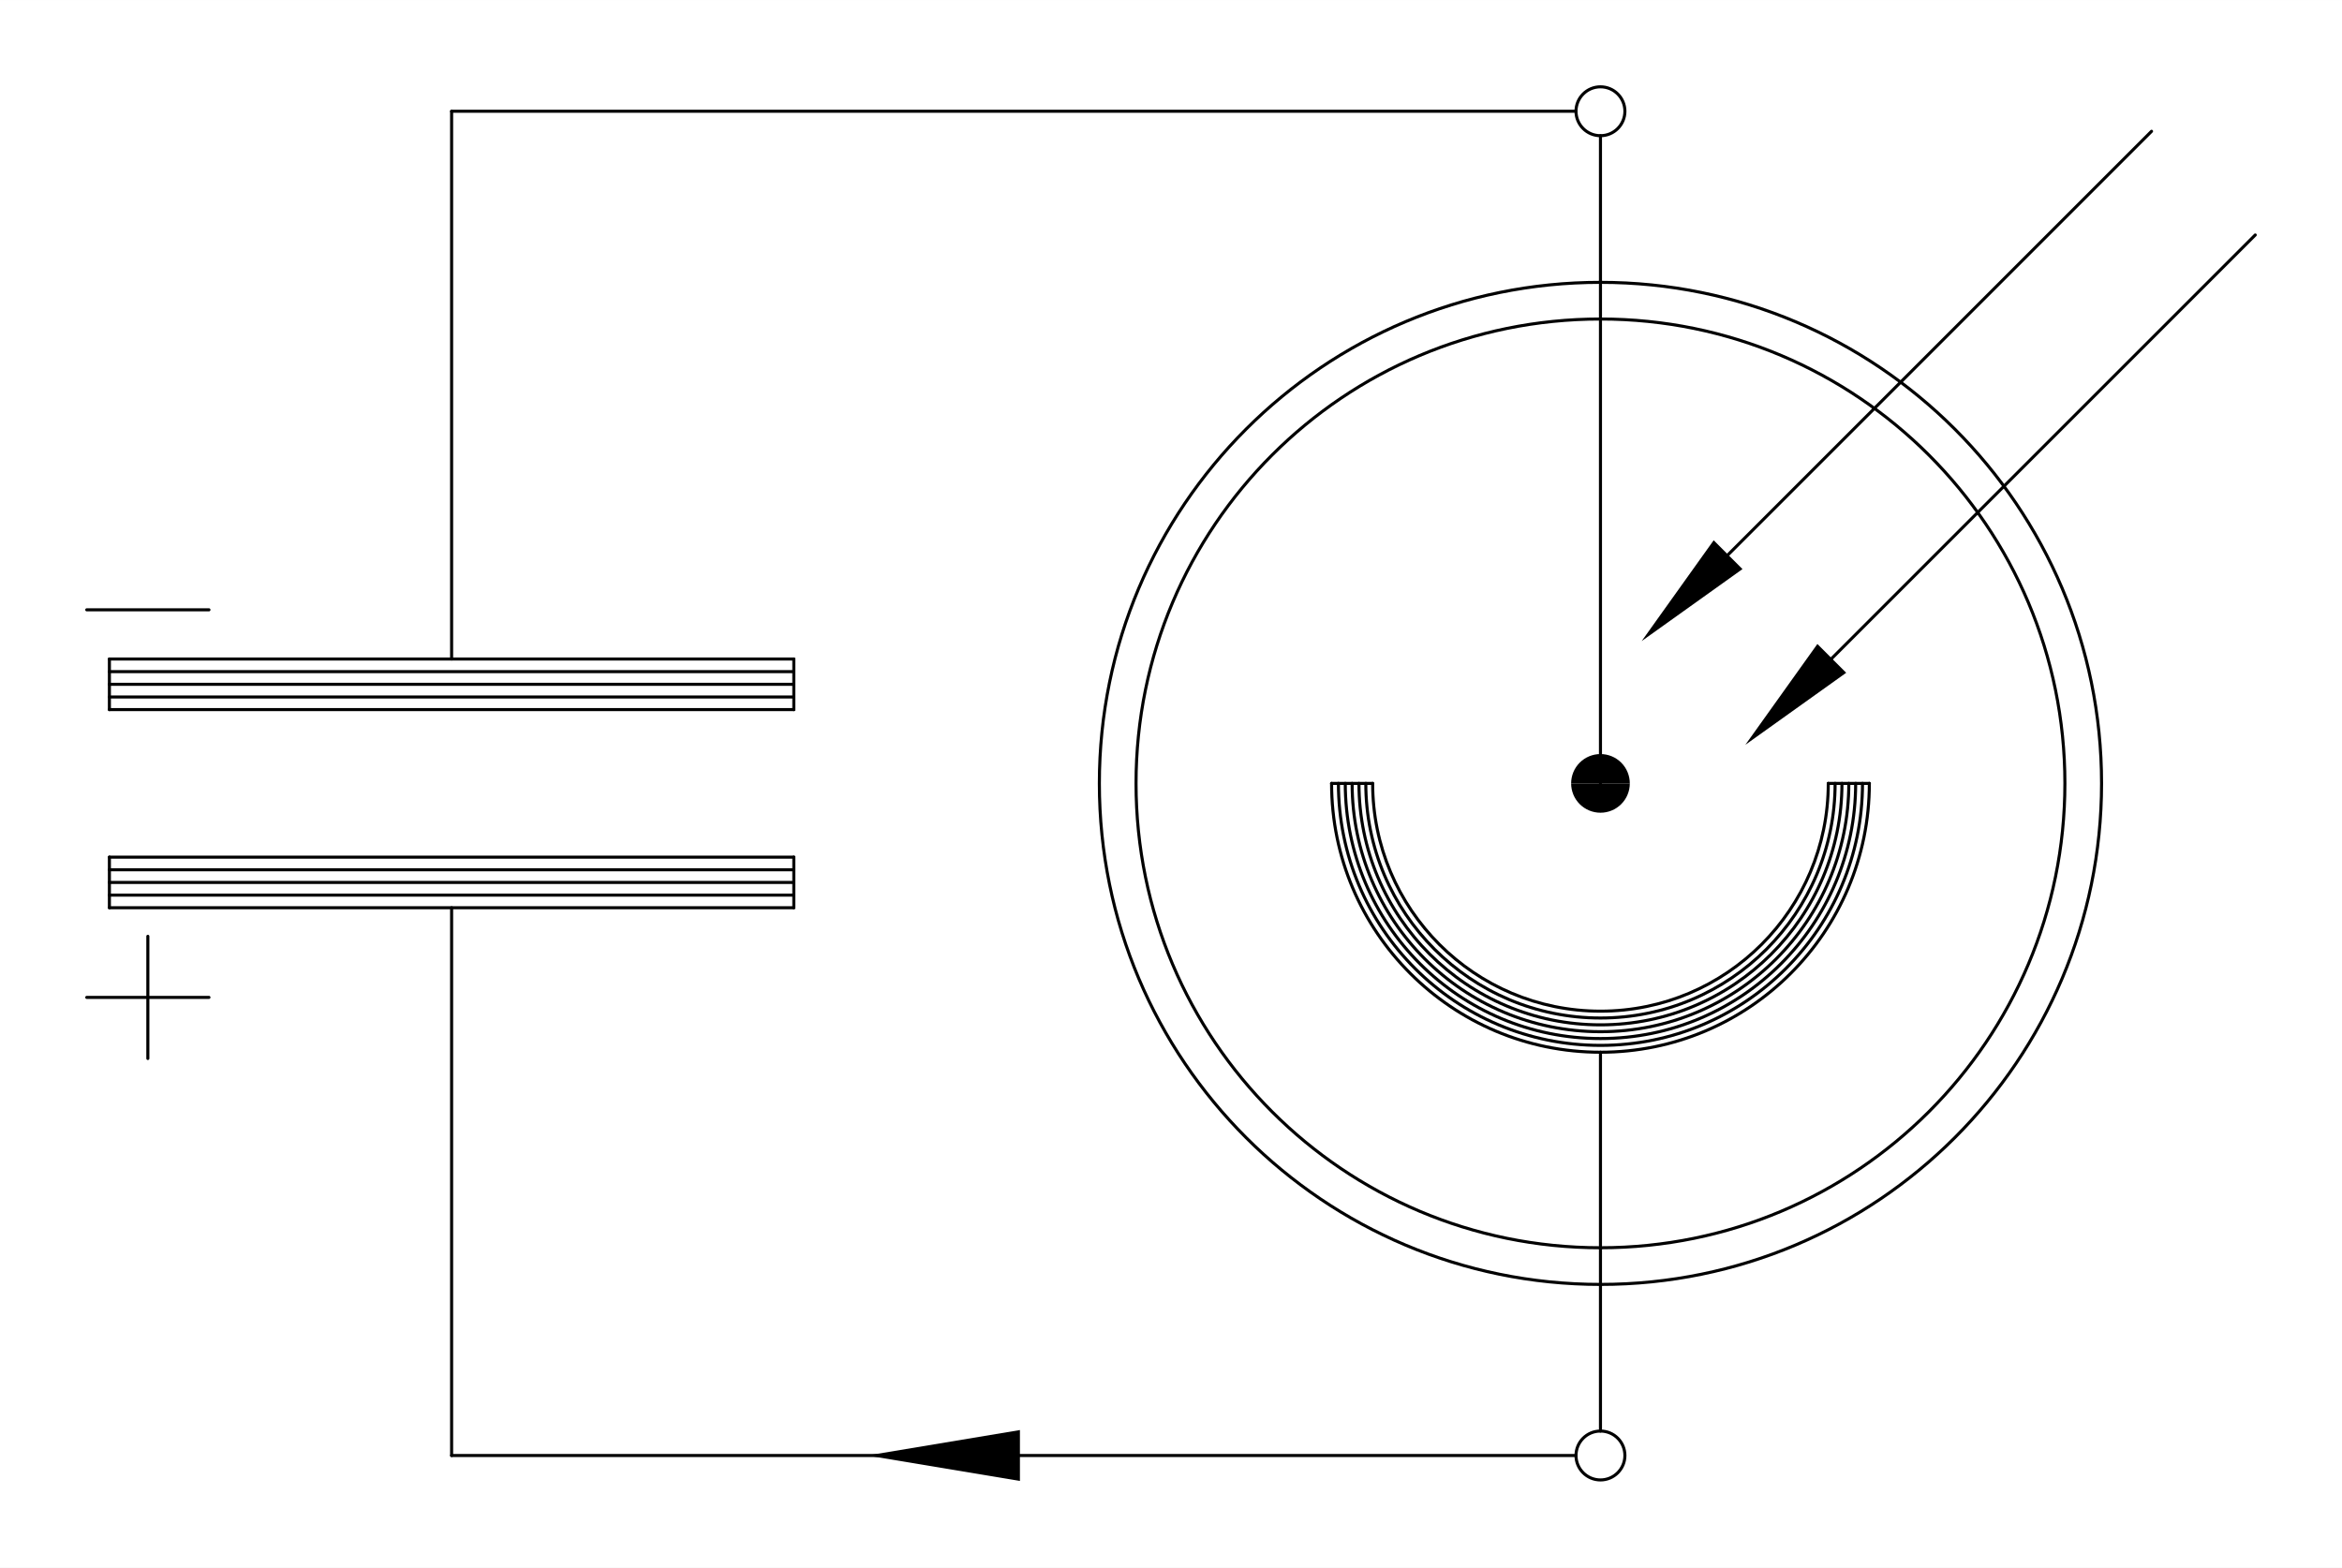
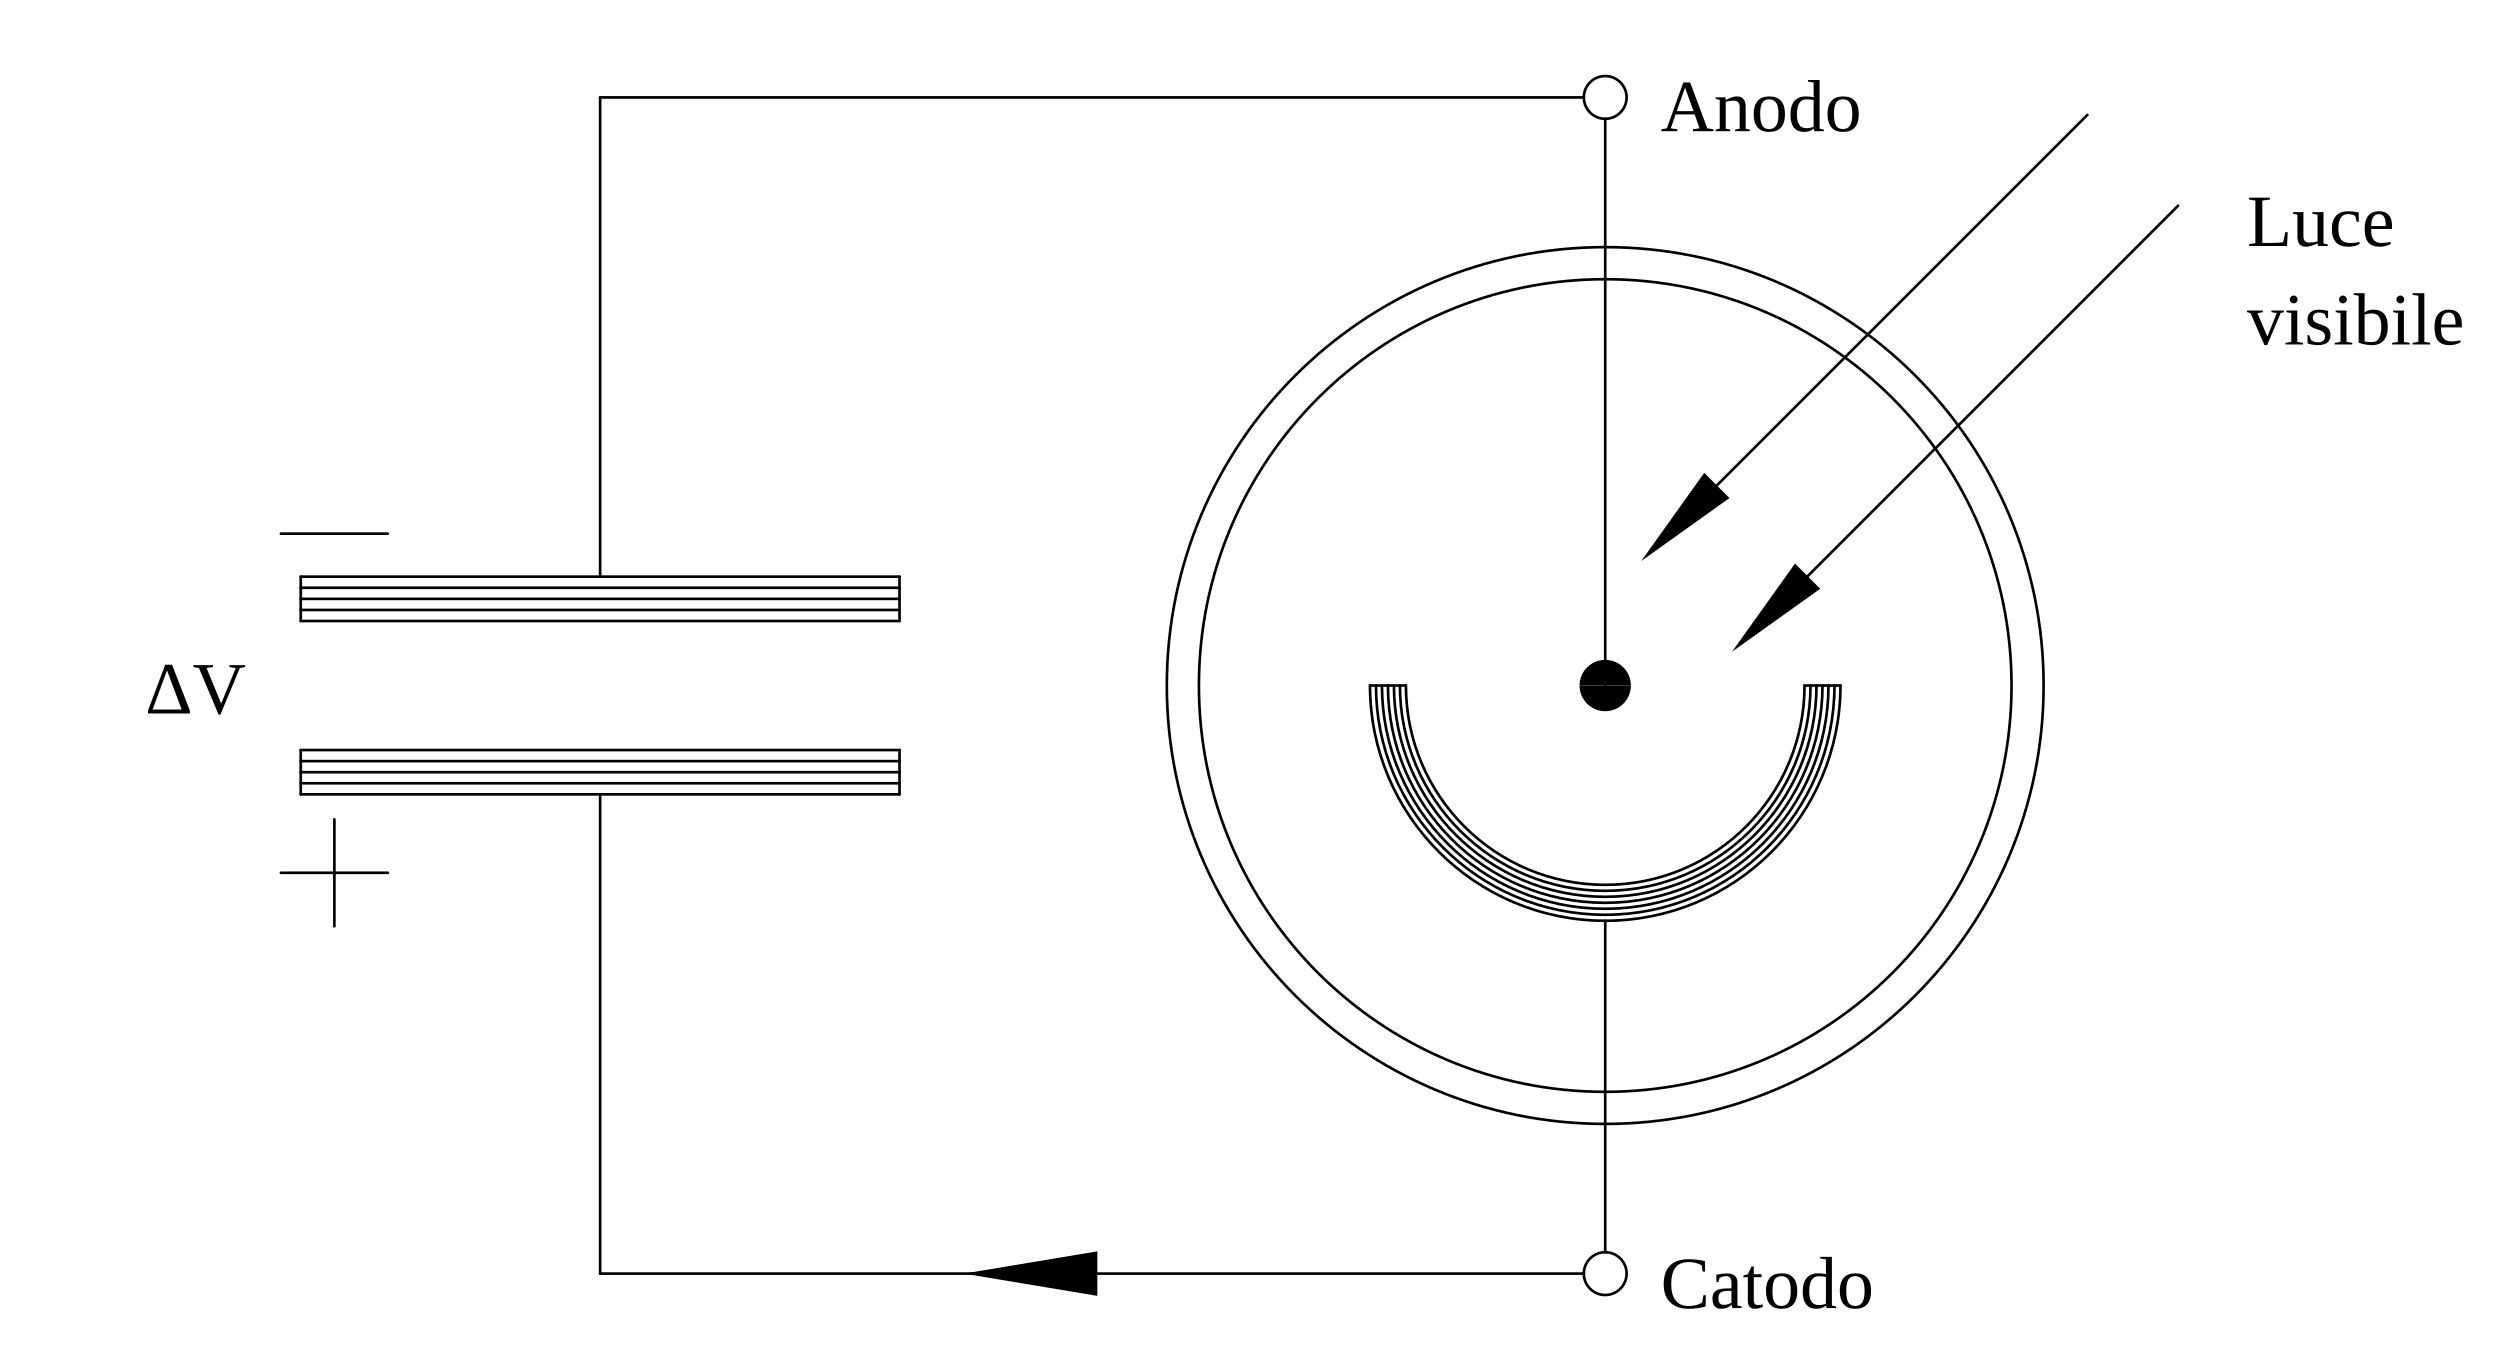
- <svg xmlns="http://www.w3.org/2000/svg" width="200.0mm" height="133.9mm" viewBox="23010 258021 249833 167245">
+ <svg xmlns="http://www.w3.org/2000/svg" width="244.0mm" height="133.9mm" viewBox="-1990 258021 304833 167245">
  <defs>
    <style>.C1 {stroke: #000000; stroke-width: 326; stroke-opacity: 1.000; fill: none; fill-opacity: 1.000;}</style>
    <style>.C2 {stroke: none; stroke-width: none; stroke-opacity: 1.000; fill: #000000; fill-opacity: 1.000;}</style>
  </defs>
-   <rect fill="#ffffff" x="23010" y="258021" width="249833" height="167245" fill-opacity="1.0" />
+   <rect fill="#ffffff" x="-1990" y="258021" width="304833" height="167245" fill-opacity="1.0" />
  <g stroke-linecap="round" stroke-linejoin="round">
    <path d="M 208890 318727 l -3073 -3073 -7683 10756 Z" class="C2" />
    <path d="M 169438 341590 c 0 13422 10880 24302 24302 24302 c 13422 0 24302 -10880 24302 -24302" class="C1" />
    <path d="M 168707 341590 c 0 13825 11207 25032 25032 25032 c 13825 0 25032 -11207 25032 -25032" class="C1" />
    <path d="M 167977 341590 c 0 14228 11534 25762 25762 25762 c 14228 0 25762 -11534 25762 -25762" class="C1" />
    <path d="M 167247 341590 c 0 14631 11861 26493 26493 26493 c 14631 0 26493 -11861 26493 -26493" class="C1" />
    <path d="M 166517 341590 c 0 15035 12188 27223 27223 27223 c 15035 0 27223 -12188 27223 -27223" class="C1" />
    <path d="M 165787 341590 c 0 15438 12515 27953 27953 27953 c 15438 0 27953 -12515 27953 -27953" class="C1" />
    <path d="M 165057 341590 c 0 15841 12842 28683 28683 28683 c 15841 0 28683 -12842 28683 -28683" class="C1" />
    <path d="M 243283 341590 c 0 27362 -22181 49543 -49543 49543 c -27362 0 -49543 -22181 -49543 -49543 c 0 -27362 22181 -49543 49543 -49543 c 27362 0 49543 22181 49543 49543" class="C1" />
    <path d="M 247194 341590 c 0 29522 -23932 53455 -53455 53455 c -29522 0 -53455 -23932 -53455 -53455 c 0 -29522 23932 -53455 53455 -53455 c 29522 0 53455 23932 53455 53455" class="C1" />
    <path d="M 71186 413297 l 0 -58438" class="C1" />
    <path d="M 191132 413297 l -119947 0" class="C1" />
    <path d="M 193740 370272 l 0 40417" class="C1" />
    <path d="M 196347 413297 c 0 1440 -1167 2608 -2608 2608 c -1440 0 -2608 -1167 -2608 -2608 c 0 -1440 1167 -2608 2608 -2608 c 1440 0 2608 1167 2608 2608" class="C1" />
    <path d="M 193740 341590 l 0 -69100" class="C1" />
    <path d="M 165057 341590 l 4381 0" class="C1" />
    <path d="M 190610 341590 l 15 307 45 304 75 298 103 289 131 278 158 263 183 247 206 228 228 206 247 183 263 158 278 131 289 103 298 75 304 45 307 15 307 -15 304 -45 298 -75 289 -103 278 -131 263 -158 247 -183 228 -206 206 -228 183 -247 158 -263 131 -278 103 -289 75 -298 45 -304 15 -307 -3130 0 Z" class="C2" />
    <path d="M 196870 341590 l -15 -307 -45 -304 -75 -298 -103 -289 -131 -278 -158 -263 -183 -247 -206 -228 -228 -206 -247 -183 -263 -158 -278 -131 -289 -103 -298 -75 -304 -45 -307 -15 -307 15 -304 45 -298 75 -289 103 -278 131 -263 158 -247 183 -228 206 -206 228 -183 247 -158 263 -131 278 -103 289 -75 298 -45 304 -15 307 3130 0 Z" class="C2" />
    <path d="M 191132 269882 l -119947 0" class="C1" />
    <path d="M 196347 269882 c 0 1440 -1167 2608 -2608 2608 c -1440 0 -2608 -1167 -2608 -2608 c 0 -1440 1167 -2608 2608 -2608 c 1440 0 2608 1167 2608 2608" class="C1" />
    <path d="M 207354 317190 l 45173 -45173" class="C1" />
    <path d="M 218417 328253 l 45173 -45173" class="C1" />
    <path d="M 219953 329790 l -3073 -3073 -7683 10756 Z" class="C2" />
    <path d="M 218042 341590 l 4381 0" class="C1" />
    <path d="M 131811 416013 l 0 -5432 -16297 2716 Z" class="C2" />
    <path d="M 34680 328320 l 0 5400" class="C1" />
    <path d="M 107691 328320 l 0 5400" class="C1" />
    <path d="M 34680 349458 l 73011 0" class="C1" />
    <path d="M 34680 350809 l 73011 0" class="C1" />
    <path d="M 34680 352159 l 73011 0" class="C1" />
    <path d="M 34680 353509 l 73011 0" class="C1" />
    <path d="M 34680 333721 l 73011 0" class="C1" />
    <path d="M 34680 332371 l 73011 0" class="C1" />
    <path d="M 34680 331020 l 73011 0" class="C1" />
    <path d="M 34680 329670 l 73011 0" class="C1" />
    <path d="M 34680 354859 l 73011 0" class="C1" />
    <path d="M 34680 328320 l 73011 0" class="C1" />
    <path d="M 107691 349458 l 0 5400" class="C1" />
    <path d="M 34680 349458 l 0 5400" class="C1" />
    <path d="M 71186 328320 l 0 -58438" class="C1" />
    <path d="M 32263 364422 l 13038 0" class="C1" />
    <path d="M 38782 357903 l 0 13038" class="C1" />
    <path d="M 32263 323072 l 13038 0" class="C1" />
  </g>
+   <text transform="translate(200500 274000) scale(4)" font-family="'Times New Roman', Times, serif" font-size="2250" text-anchor="start" fill="#000000">Anodo</text>
+   <text transform="translate(272000 288000) scale(4)" font-family="'Times New Roman', Times, serif" font-size="2250" text-anchor="start" fill="#000000">Luce</text>
+   <text transform="translate(272000 300000) scale(4)" font-family="'Times New Roman', Times, serif" font-size="2250" text-anchor="start" fill="#000000">visibile</text>
+   <text transform="translate(28000 345000) scale(4)" font-family="'Times New Roman', Times, serif" font-size="2250" text-anchor="end" fill="#000000">ΔV</text>
+   <text transform="translate(200500 417500) scale(4)" font-family="'Times New Roman', Times, serif" font-size="2250" text-anchor="start" fill="#000000">Catodo</text>
</svg>
